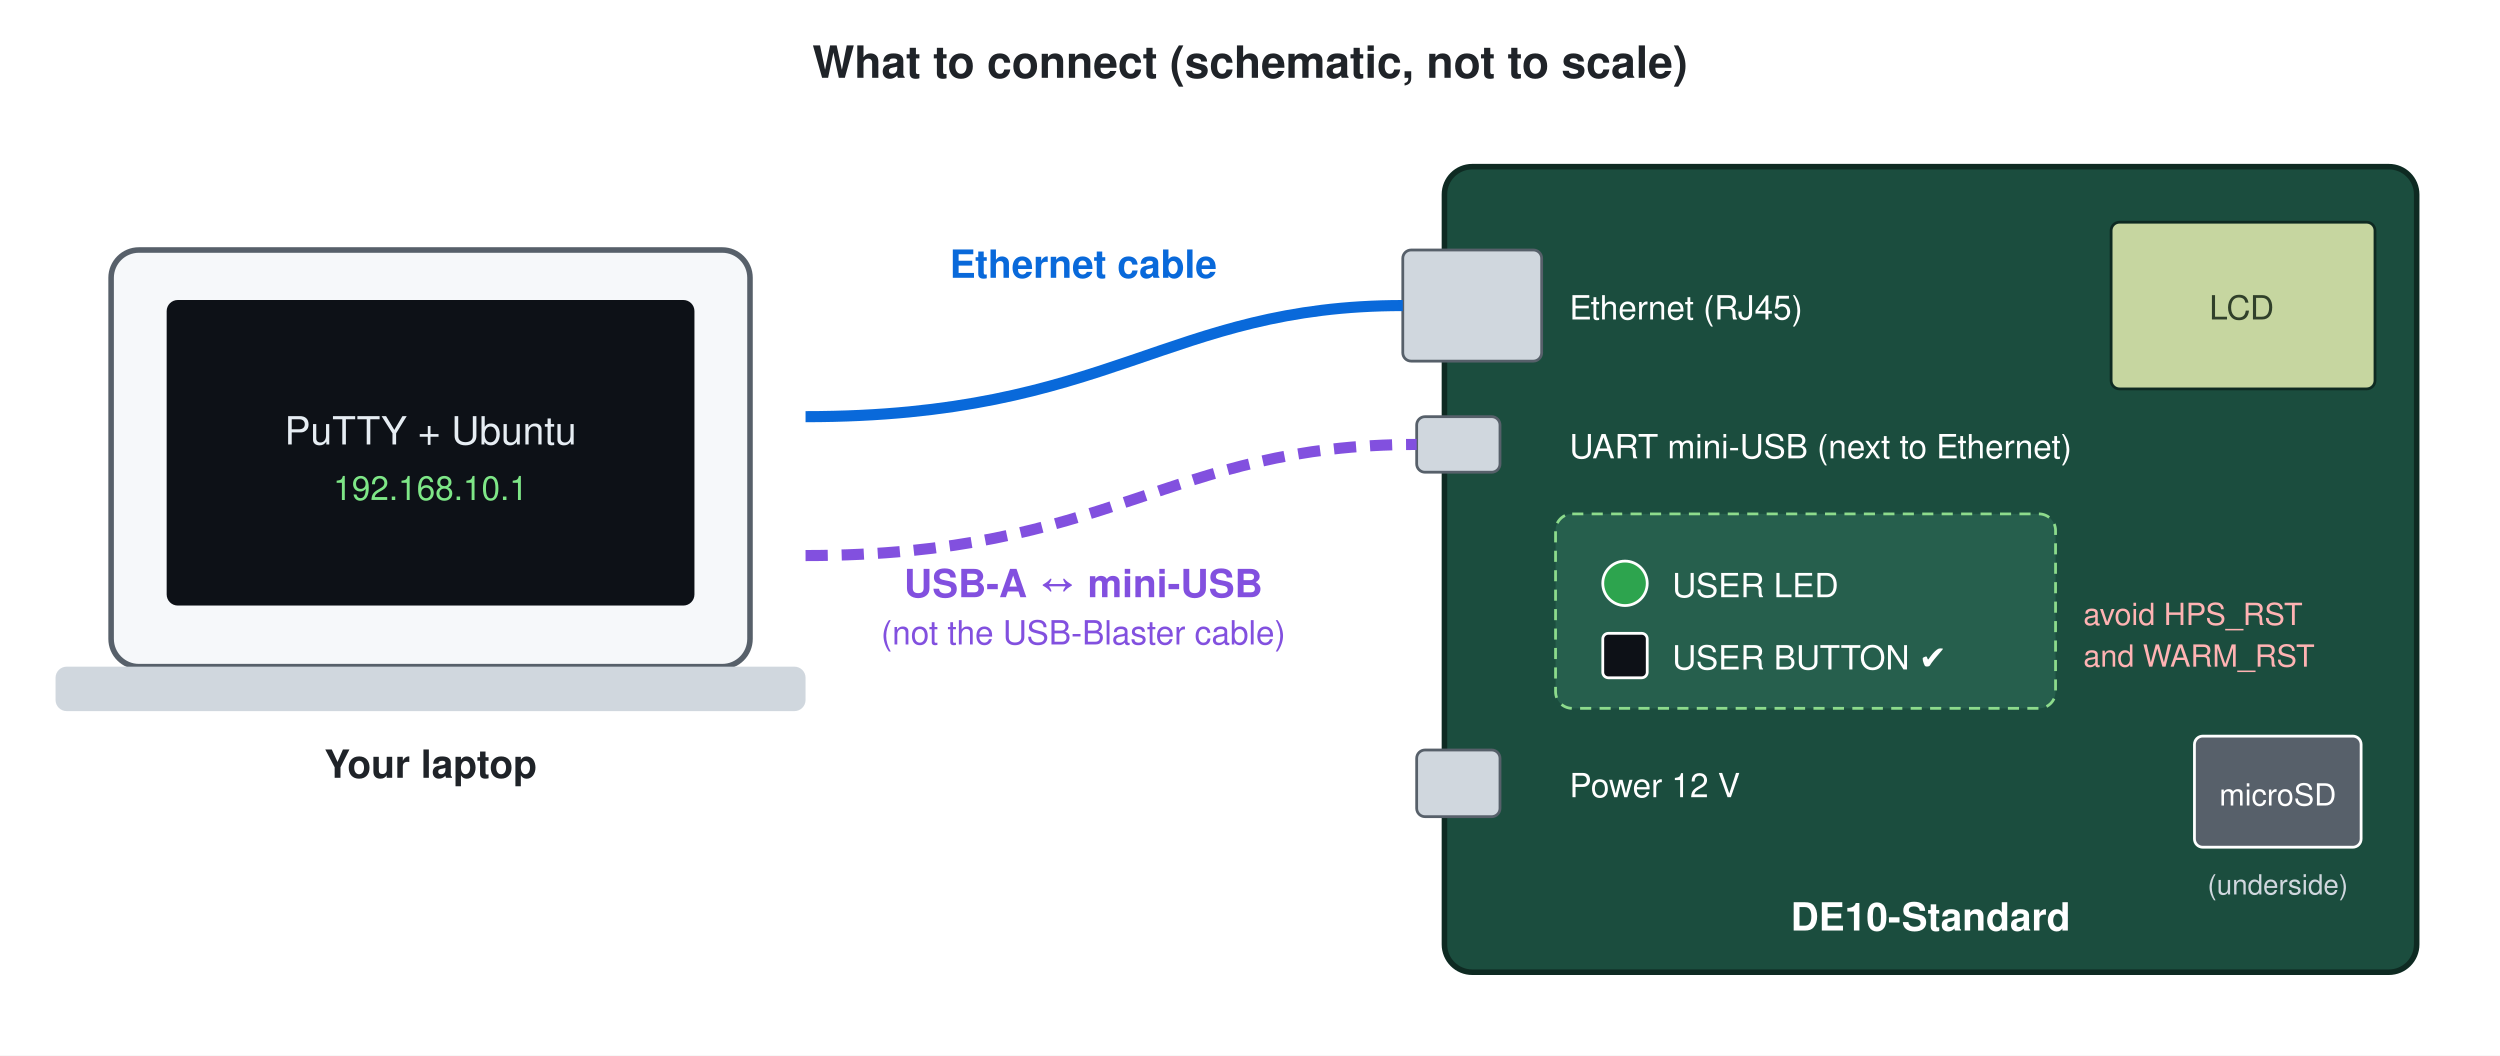
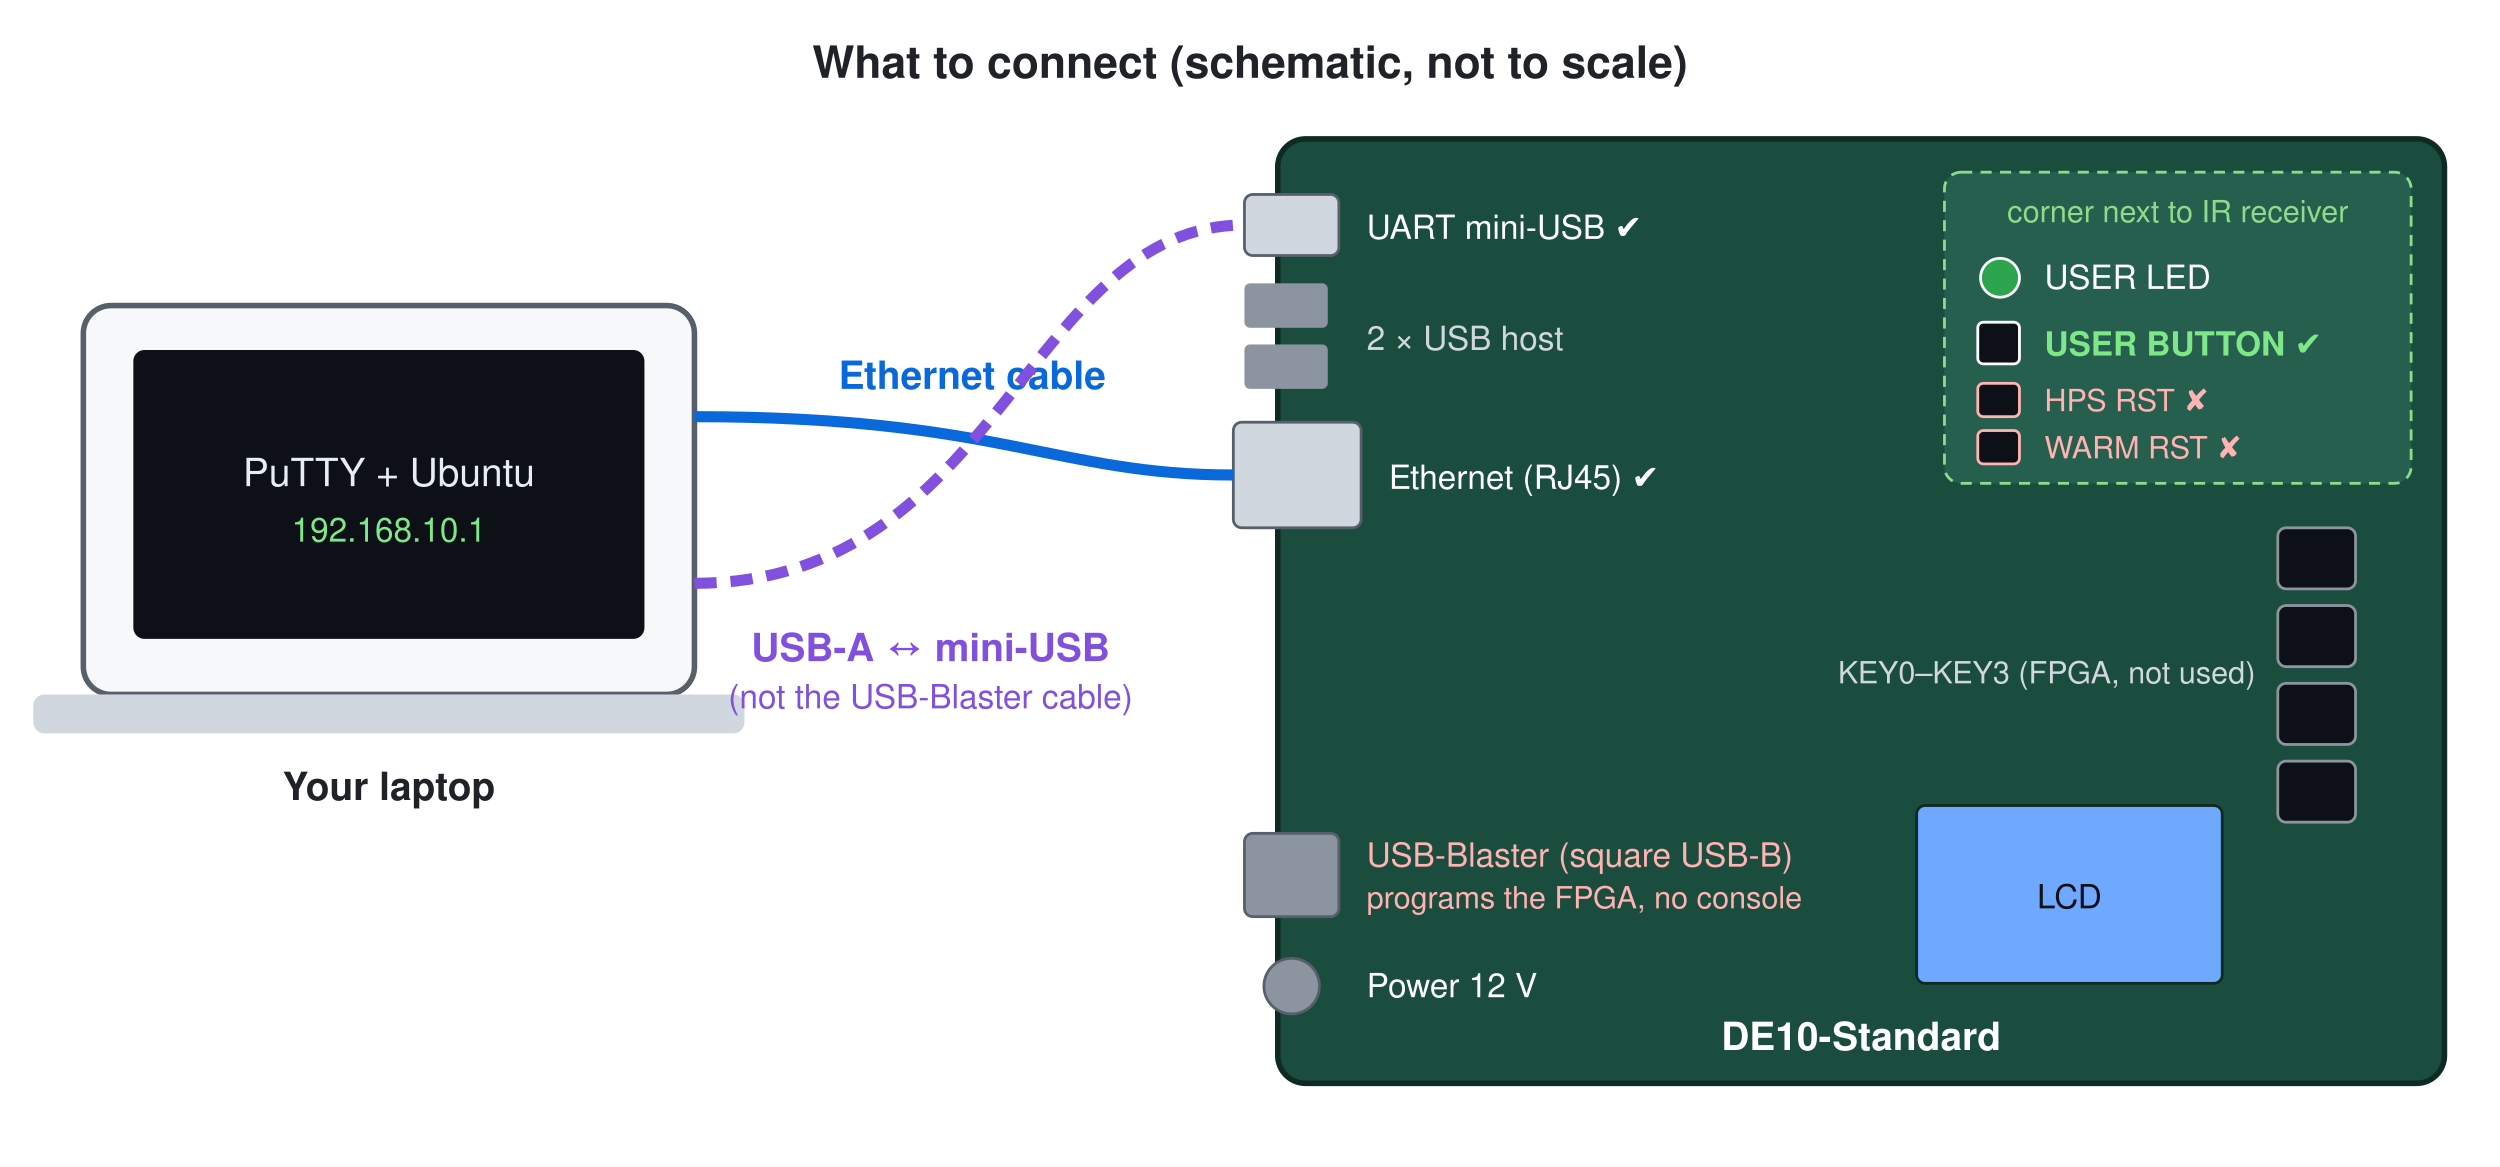
- <svg xmlns="http://www.w3.org/2000/svg" width="900" height="380" viewBox="0 0 900 380" font-family="Segoe UI, Helvetica, Arial, sans-serif" font-size="14">
-   <rect width="900" height="380" fill="#ffffff" />
+ <svg xmlns="http://www.w3.org/2000/svg" width="900" height="420" viewBox="0 0 900 420" font-family="Segoe UI, Helvetica, Arial, sans-serif" font-size="14">
+   <rect width="900" height="420" fill="#ffffff" />
  <text x="450" y="28" text-anchor="middle" font-weight="bold" font-size="16" fill="#1f2328">What to connect (schematic, not to scale)</text>
-   <rect x="40" y="90" width="230" height="150" rx="10" fill="#f6f8fa" stroke="#57606a" stroke-width="2" />
-   <rect x="60" y="108" width="190" height="110" rx="4" fill="#0d1117" />
-   <text x="155" y="160" text-anchor="middle" fill="#e6edf3">PuTTY + Ubuntu</text>
-   <text x="155" y="180" text-anchor="middle" fill="#7ee787" font-size="12">192.168.10.1</text>
-   <rect x="20" y="240" width="270" height="16" rx="4" fill="#d0d7de" />
-   <text x="155" y="280" text-anchor="middle" fill="#1f2328" font-weight="bold">Your laptop</text>
-   <rect x="520" y="60" width="350" height="290" rx="10" fill="#1b4d3e" stroke="#0e2a22" stroke-width="2" />
-   <text x="695" y="335" text-anchor="middle" fill="#ffffff" font-weight="bold">DE10-Standard</text>
-   <rect x="505" y="90" width="50" height="40" rx="3" fill="#d0d7de" stroke="#57606a" />
-   <text x="565" y="115" fill="#ffffff" font-size="12">Ethernet (RJ45)</text>
-   <rect x="510" y="150" width="30" height="20" rx="3" fill="#d0d7de" stroke="#57606a" />
-   <text x="565" y="165" fill="#ffffff" font-size="12">UART mini-USB (next to Ethernet)</text>
-   <rect x="510" y="270" width="30" height="24" rx="3" fill="#d0d7de" stroke="#57606a" />
-   <text x="565" y="287" fill="#ffffff" font-size="12">Power 12 V</text>
-   <rect x="560" y="185" width="180" height="70" rx="6" fill="#265f4d" stroke="#8ddb8c" stroke-dasharray="4 3" />
-   <circle cx="585" cy="210" r="8" fill="#2da44e" stroke="#ffffff" />
-   <text x="602" y="215" fill="#ffffff" font-size="12">USER LED</text>
-   <rect x="577" y="228" width="16" height="16" rx="2" fill="#0d1117" stroke="#ffffff" />
-   <text x="602" y="241" fill="#ffffff" font-size="12">USER BUTTON ✔</text>
-   <text x="750" y="225" fill="#ffb3b3" font-size="11">avoid HPS_RST</text>
-   <text x="750" y="240" fill="#ffb3b3" font-size="11">and WARM_RST</text>
-   <rect x="760" y="80" width="95" height="60" rx="3" fill="#c6d6a0" stroke="#0e2a22" />
-   <text x="807" y="115" text-anchor="middle" fill="#30402a" font-size="12">LCD</text>
-   <rect x="790" y="265" width="60" height="40" rx="3" fill="#57606a" stroke="#ffffff" />
-   <text x="820" y="290" text-anchor="middle" fill="#ffffff" font-size="11">microSD</text>
-   <text x="820" y="322" text-anchor="middle" fill="#d0d7de" font-size="10">(underside)</text>
-   <path d="M290,150 C400,150 420,110 505,110" stroke="#0969da" stroke-width="4" fill="none" />
-   <text x="390" y="100" text-anchor="middle" fill="#0969da" font-weight="bold">Ethernet cable</text>
-   <path d="M290,200 C400,200 420,160 510,160" stroke="#8250df" stroke-width="4" fill="none" stroke-dasharray="8 5" />
-   <text x="390" y="215" text-anchor="middle" fill="#8250df" font-weight="bold">USB-A ↔ mini-USB</text>
-   <text x="390" y="232" text-anchor="middle" fill="#8250df" font-size="12">(not the USB-Blaster cable)</text>
+   <rect x="30" y="110" width="220" height="140" rx="10" fill="#f6f8fa" stroke="#57606a" stroke-width="2" />
+   <rect x="48" y="126" width="184" height="104" rx="4" fill="#0d1117" />
+   <text x="140" y="175" text-anchor="middle" fill="#e6edf3">PuTTY + Ubuntu</text>
+   <text x="140" y="195" text-anchor="middle" fill="#7ee787" font-size="12">192.168.10.1</text>
+   <rect x="12" y="250" width="256" height="14" rx="4" fill="#d0d7de" />
+   <text x="140" y="288" text-anchor="middle" fill="#1f2328" font-weight="bold">Your laptop</text>
+   <rect x="460" y="50" width="420" height="340" rx="10" fill="#1b4d3e" stroke="#0e2a22" stroke-width="2" />
+   <text x="670" y="378" text-anchor="middle" fill="#ffffff" font-weight="bold">DE10-Standard</text>
+   <rect x="448" y="70" width="34" height="22" rx="3" fill="#d0d7de" stroke="#57606a" />
+   <text x="492" y="86" fill="#ffffff" font-size="12">UART mini-USB ✔</text>
+   <rect x="448" y="102" width="30" height="16" rx="2" fill="#8c959f" />
+   <rect x="448" y="124" width="30" height="16" rx="2" fill="#8c959f" />
+   <text x="492" y="126" fill="#d0d7de" font-size="12">2 × USB host</text>
+   <rect x="444" y="152" width="46" height="38" rx="3" fill="#d0d7de" stroke="#57606a" />
+   <text x="500" y="176" fill="#ffffff" font-size="12">Ethernet (RJ45) ✔</text>
+   <rect x="448" y="300" width="34" height="30" rx="3" fill="#8c959f" stroke="#57606a" />
+   <text x="492" y="312" fill="#ffb3b3" font-size="12">USB-Blaster (square USB-B)</text>
+   <text x="492" y="327" fill="#ffb3b3" font-size="11">programs the FPGA, no console</text>
+   <circle cx="465" cy="355" r="10" fill="#8c959f" stroke="#57606a" />
+   <text x="492" y="359" fill="#ffffff" font-size="12">Power 12 V</text>
+   <rect x="700" y="62" width="168" height="112" rx="6" fill="#265f4d" stroke="#8ddb8c" stroke-dasharray="4 3" />
+   <text x="784" y="80" text-anchor="middle" fill="#8ddb8c" font-size="11">corner next to IR receiver</text>
+   <circle cx="720" cy="100" r="7" fill="#2da44e" stroke="#ffffff" />
+   <text x="736" y="104" fill="#ffffff" font-size="12">USER LED</text>
+   <rect x="712" y="116" width="15" height="15" rx="2" fill="#0d1117" stroke="#ffffff" />
+   <text x="736" y="128" fill="#7ee787" font-size="12" font-weight="bold">USER BUTTON ✔</text>
+   <rect x="712" y="138" width="15" height="12" rx="2" fill="#0d1117" stroke="#ffb3b3" />
+   <text x="736" y="148" fill="#ffb3b3" font-size="11">HPS RST ✘</text>
+   <rect x="712" y="155" width="15" height="12" rx="2" fill="#0d1117" stroke="#ffb3b3" />
+   <text x="736" y="165" fill="#ffb3b3" font-size="11">WARM RST ✘</text>
+   <g fill="#0d1117" stroke="#8c959f">
+     <rect x="820" y="190" width="28" height="22" rx="3" />
+     <rect x="820" y="218" width="28" height="22" rx="3" />
+     <rect x="820" y="246" width="28" height="22" rx="3" />
+     <rect x="820" y="274" width="28" height="22" rx="3" />
+   </g>
+   <text x="812" y="246" text-anchor="end" fill="#d0d7de" font-size="11">KEY0–KEY3 (FPGA, not used)</text>
+   <rect x="690" y="290" width="110" height="64" rx="3" fill="#6fa8ff" stroke="#0e2a22" />
+   <text x="745" y="327" text-anchor="middle" fill="#0d1117" font-size="12">LCD</text>
+   <path d="M250,150 C360,150 380,171 444,171" stroke="#0969da" stroke-width="4" fill="none" />
+   <text x="350" y="140" text-anchor="middle" fill="#0969da" font-weight="bold">Ethernet cable</text>
+   <path d="M250,210 C360,210 370,81 448,81" stroke="#8250df" stroke-width="4" fill="none" stroke-dasharray="8 5" />
+   <text x="335" y="238" text-anchor="middle" fill="#8250df" font-weight="bold">USB-A ↔ mini-USB</text>
+   <text x="335" y="255" text-anchor="middle" fill="#8250df" font-size="12">(not the USB-Blaster cable)</text>
</svg>
